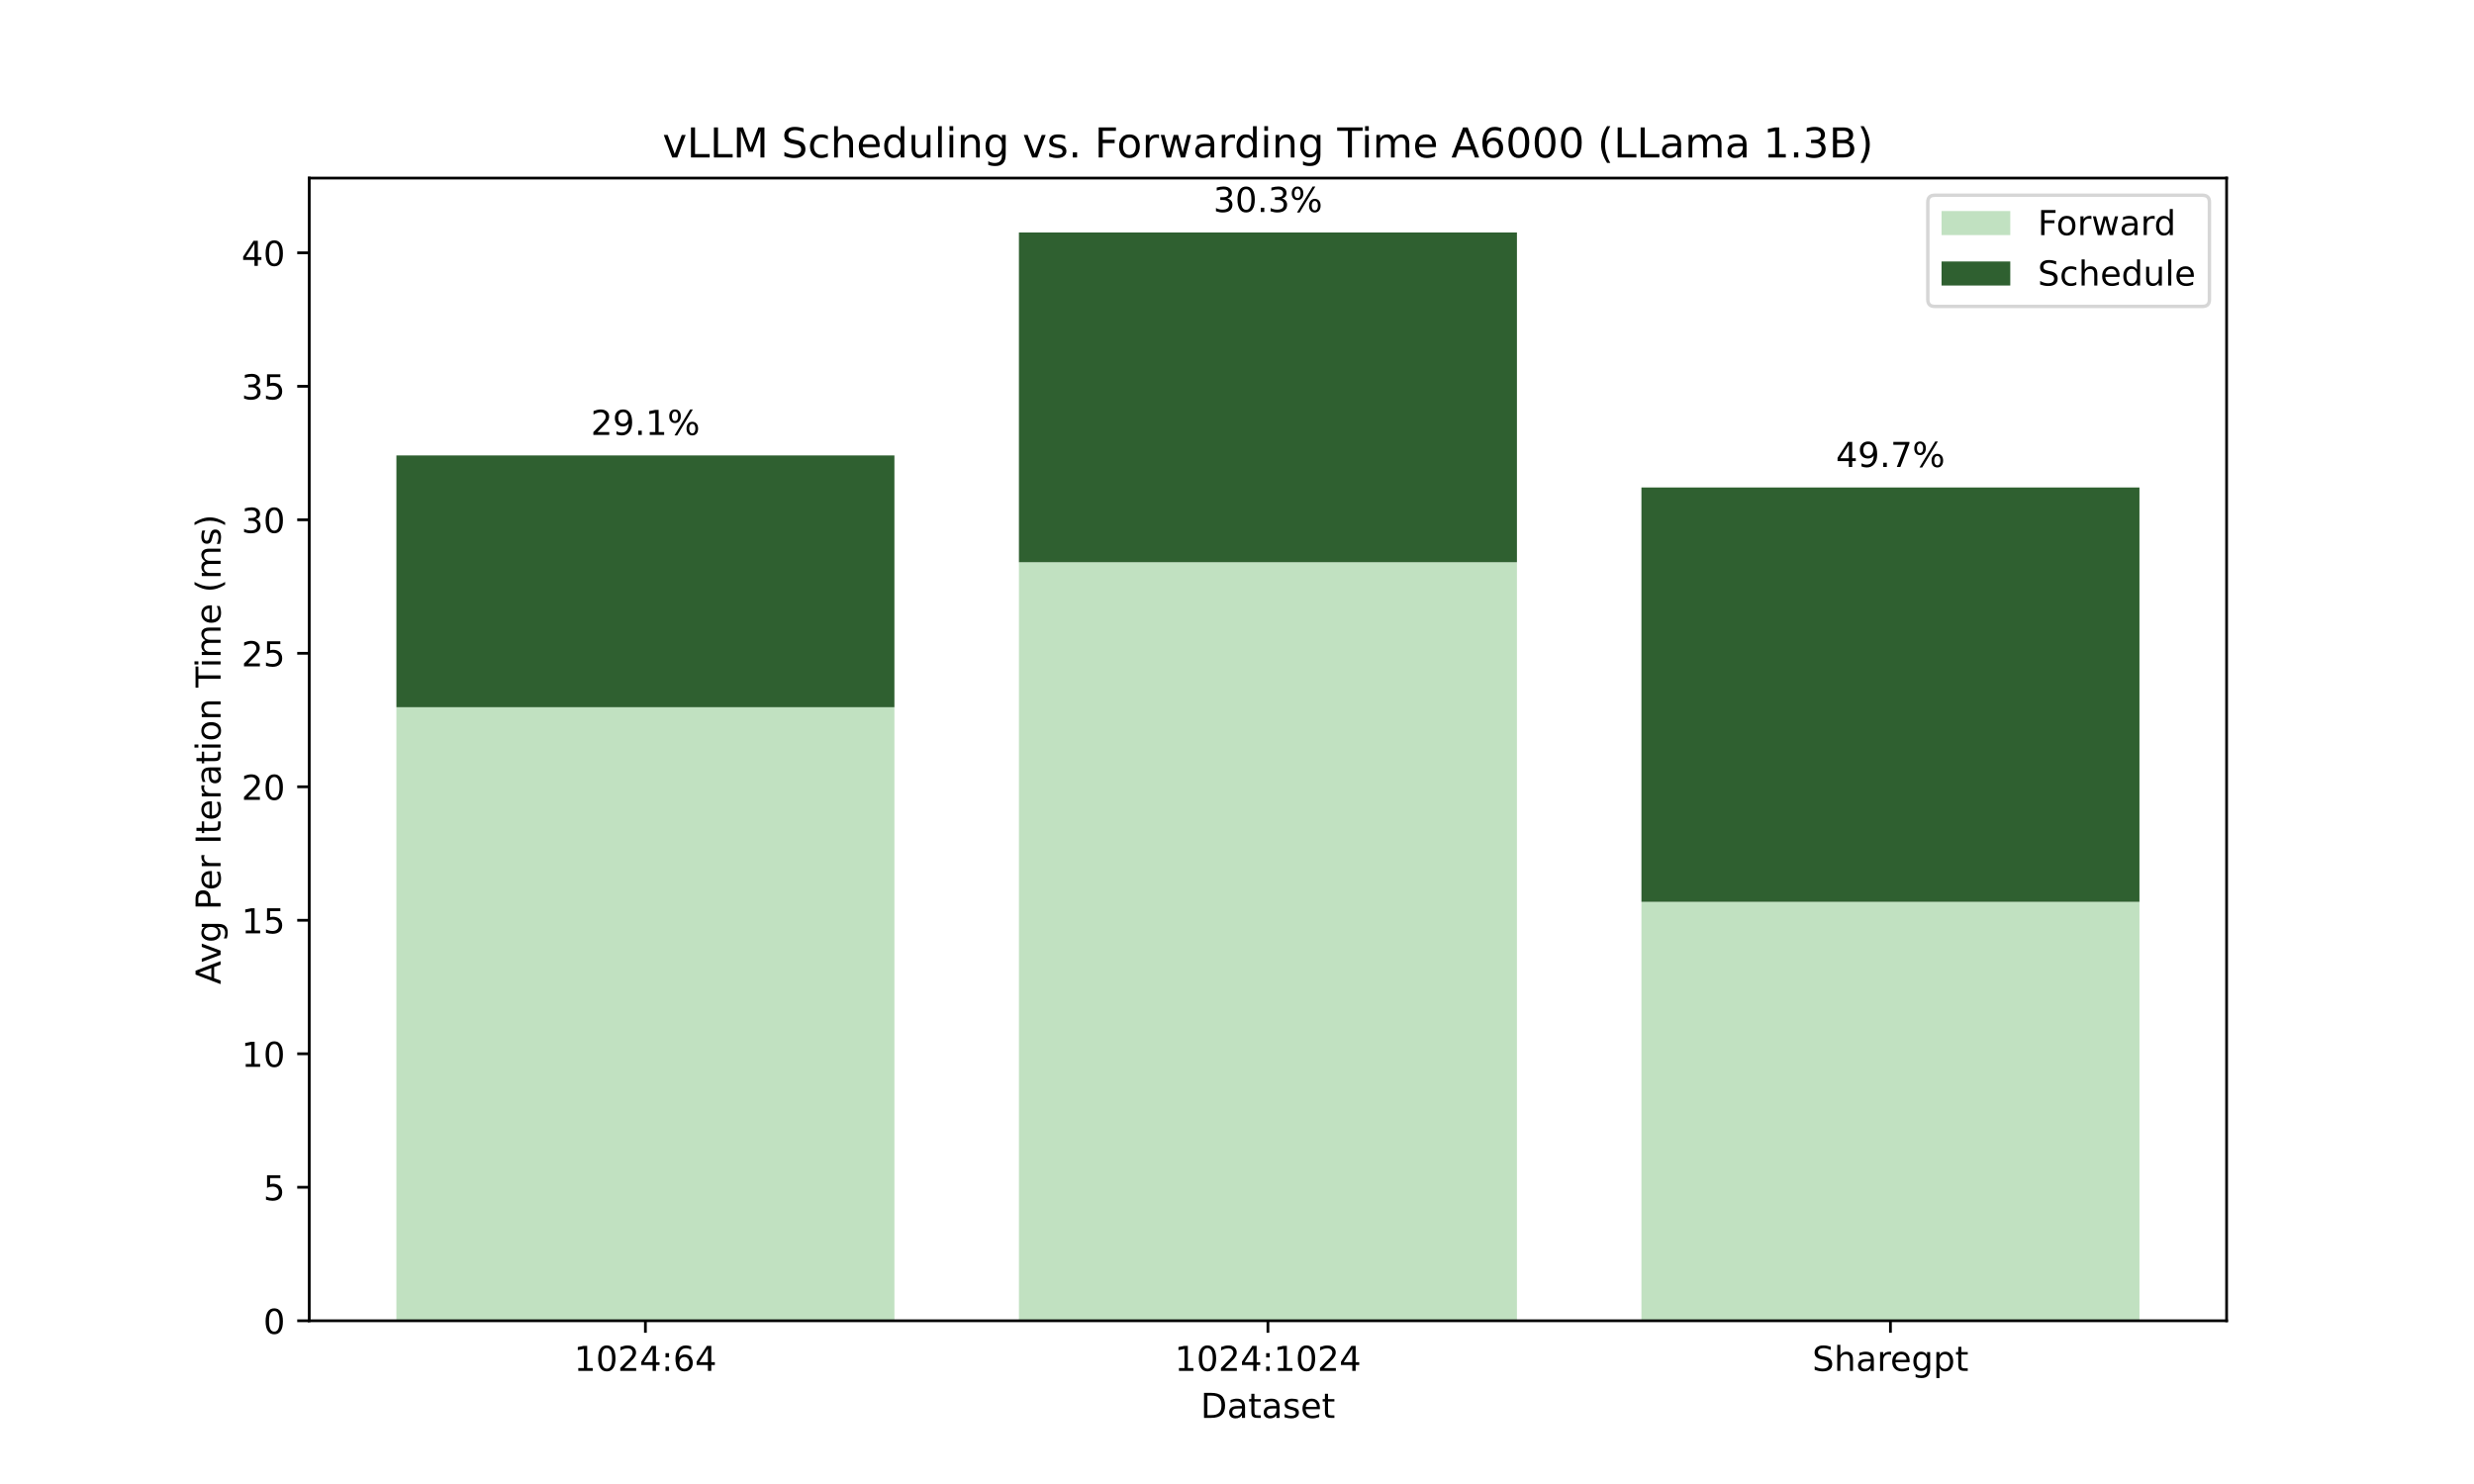
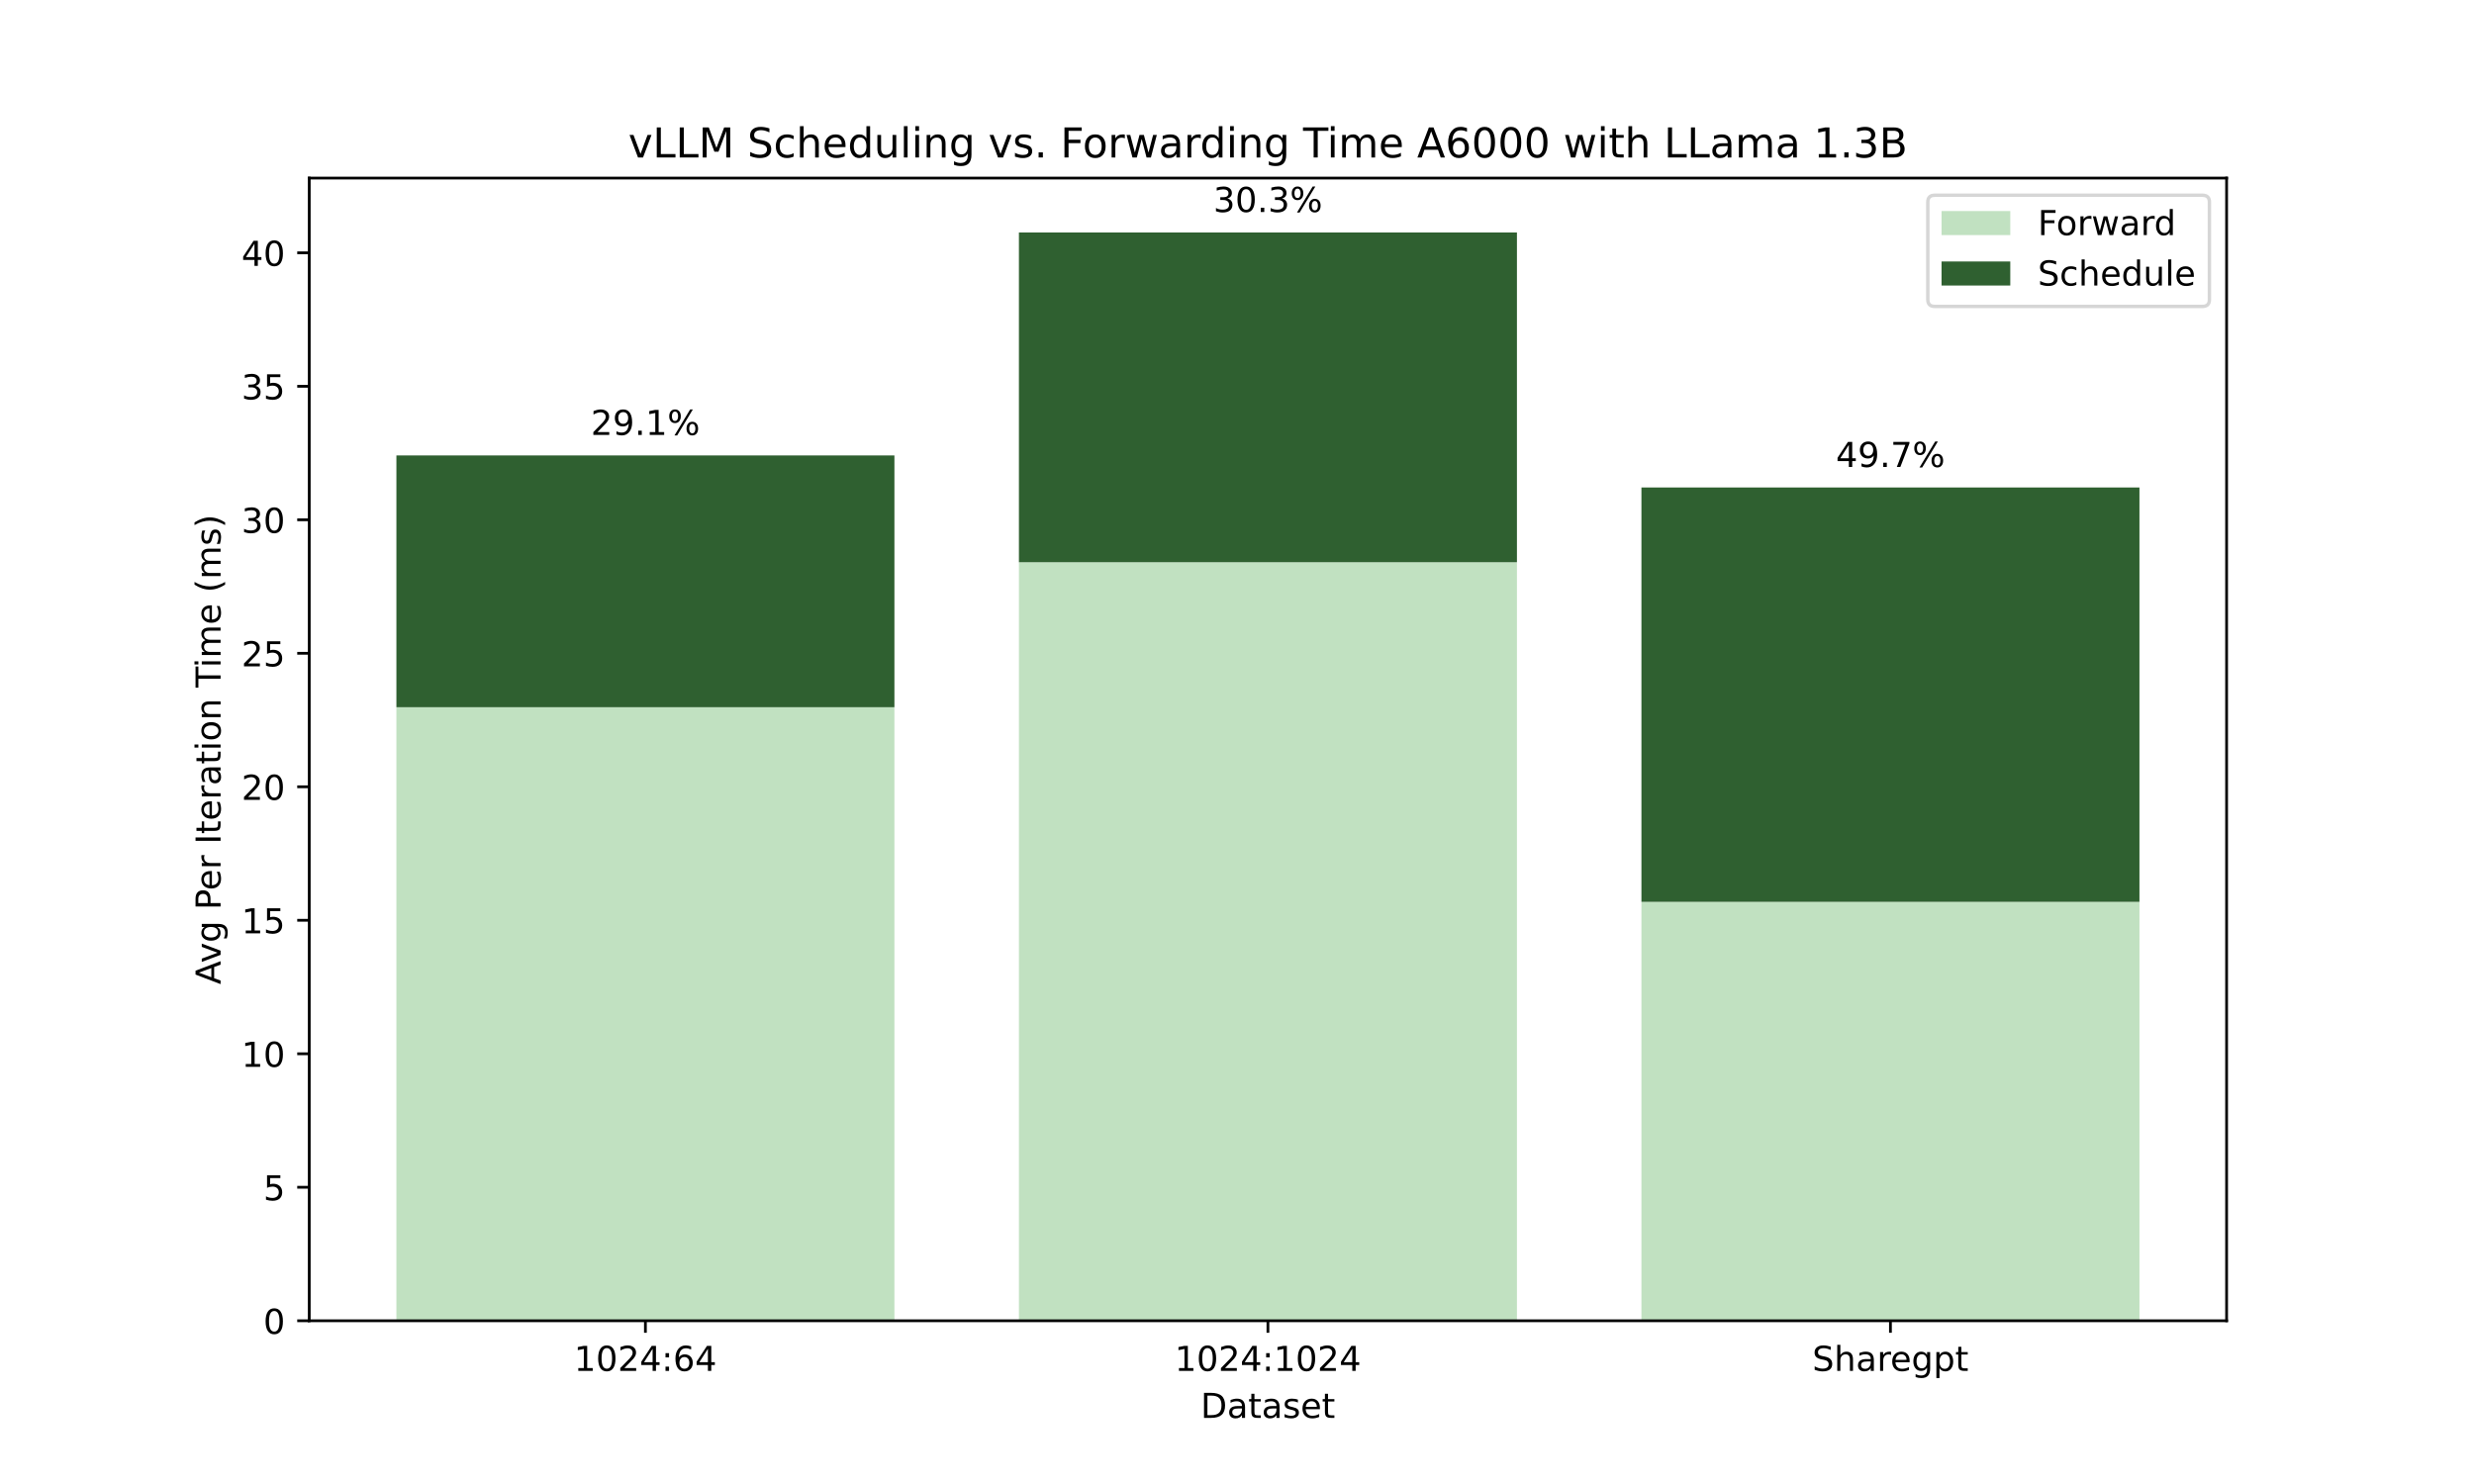
<svg xmlns="http://www.w3.org/2000/svg" xmlns:xlink="http://www.w3.org/1999/xlink" width="720pt" height="432pt" viewBox="0 0 720 432" version="1.1">
  <defs>
    <style type="text/css">*{stroke-linejoin: round; stroke-linecap: butt}</style>
  </defs>
  <g id="figure_1">
    <g id="patch_1">
      <path d="M 0 432  L 720 432  L 720 0  L 0 0  z " style="fill: #ffffff" />
    </g>
    <g id="axes_1">
      <g id="patch_2">
        <path d="M 90 384.48  L 648 384.48  L 648 51.84  L 90 51.84  z " style="fill: #ffffff" />
      </g>
      <g id="patch_3">
-         <path d="M 115.364 384.48  L 260.299 384.48  L 260.299 205.872  L 115.364 205.872  z " clip-path="url(#p4eca7c0a55)" style="fill: #c1e1c1" />
+         <path d="M 115.364 384.48  L 260.299 384.48  L 260.299 205.872  L 115.364 205.872  z " clip-path="url(#p8bd12b9a8e)" style="fill: #c1e1c1" />
      </g>
      <g id="patch_4">
-         <path d="M 296.532 384.48  L 441.468 384.48  L 441.468 163.668  L 296.532 163.668  z " clip-path="url(#p4eca7c0a55)" style="fill: #c1e1c1" />
+         <path d="M 296.532 384.48  L 441.468 384.48  L 441.468 163.668  L 296.532 163.668  z " clip-path="url(#p8bd12b9a8e)" style="fill: #c1e1c1" />
      </g>
      <g id="patch_5">
-         <path d="M 477.701 384.48  L 622.636 384.48  L 622.636 262.532  L 477.701 262.532  z " clip-path="url(#p4eca7c0a55)" style="fill: #c1e1c1" />
+         <path d="M 477.701 384.48  L 622.636 384.48  L 622.636 262.532  L 477.701 262.532  z " clip-path="url(#p8bd12b9a8e)" style="fill: #c1e1c1" />
      </g>
      <g id="patch_6">
-         <path d="M 115.364 205.872  L 260.299 205.872  L 260.299 132.579  L 115.364 132.579  z " clip-path="url(#p4eca7c0a55)" style="fill: #2f6030" />
+         <path d="M 115.364 205.872  L 260.299 205.872  L 260.299 132.579  L 115.364 132.579  z " clip-path="url(#p8bd12b9a8e)" style="fill: #2f6030" />
      </g>
      <g id="patch_7">
-         <path d="M 296.532 163.668  L 441.468 163.668  L 441.468 67.68  L 296.532 67.68  z " clip-path="url(#p4eca7c0a55)" style="fill: #2f6030" />
+         <path d="M 296.532 163.668  L 441.468 163.668  L 441.468 67.68  L 296.532 67.68  z " clip-path="url(#p8bd12b9a8e)" style="fill: #2f6030" />
      </g>
      <g id="patch_8">
-         <path d="M 477.701 262.532  L 622.636 262.532  L 622.636 141.906  L 477.701 141.906  z " clip-path="url(#p4eca7c0a55)" style="fill: #2f6030" />
+         <path d="M 477.701 262.532  L 622.636 262.532  L 622.636 141.906  L 477.701 141.906  z " clip-path="url(#p8bd12b9a8e)" style="fill: #2f6030" />
      </g>
      <g id="matplotlib.axis_1">
        <g id="xtick_1">
          <g id="line2d_1">
            <defs>
-               <path id="m6ae7d38fd3" d="M 0 0  L 0 3.5  " style="stroke: #000000; stroke-width: 0.8" />
+               <path id="m2d756da9f4" d="M 0 0  L 0 3.5  " style="stroke: #000000; stroke-width: 0.8" />
            </defs>
            <g>
-               <use xlink:href="#m6ae7d38fd3" x="187.831" y="384.48" style="stroke: #000000; stroke-width: 0.8" />
+               <use xlink:href="#m2d756da9f4" x="187.831" y="384.48" style="stroke: #000000; stroke-width: 0.8" />
            </g>
          </g>
          <g id="text_1">
            <g transform="translate(167.0593 399.0784) scale(0.1 -0.1)">
              <defs>
                <path id="DejaVuSans-31" d="M 794 531  L 1825 531  L 1825 4091  L 703 3866  L 703 4441  L 1819 4666  L 2450 4666  L 2450 531  L 3481 531  L 3481 0  L 794 0  L 794 531  z " transform="scale(0.015625)" />
                <path id="DejaVuSans-30" d="M 2034 4250  Q 1547 4250 1301 3770  Q 1056 3291 1056 2328  Q 1056 1369 1301 889  Q 1547 409 2034 409  Q 2525 409 2770 889  Q 3016 1369 3016 2328  Q 3016 3291 2770 3770  Q 2525 4250 2034 4250  z M 2034 4750  Q 2819 4750 3233 4129  Q 3647 3509 3647 2328  Q 3647 1150 3233 529  Q 2819 -91 2034 -91  Q 1250 -91 836 529  Q 422 1150 422 2328  Q 422 3509 836 4129  Q 1250 4750 2034 4750  z " transform="scale(0.015625)" />
                <path id="DejaVuSans-32" d="M 1228 531  L 3431 531  L 3431 0  L 469 0  L 469 531  Q 828 903 1448 1529  Q 2069 2156 2228 2338  Q 2531 2678 2651 2914  Q 2772 3150 2772 3378  Q 2772 3750 2511 3984  Q 2250 4219 1831 4219  Q 1534 4219 1204 4116  Q 875 4013 500 3803  L 500 4441  Q 881 4594 1212 4672  Q 1544 4750 1819 4750  Q 2544 4750 2975 4387  Q 3406 4025 3406 3419  Q 3406 3131 3298 2873  Q 3191 2616 2906 2266  Q 2828 2175 2409 1742  Q 1991 1309 1228 531  z " transform="scale(0.015625)" />
                <path id="DejaVuSans-34" d="M 2419 4116  L 825 1625  L 2419 1625  L 2419 4116  z M 2253 4666  L 3047 4666  L 3047 1625  L 3713 1625  L 3713 1100  L 3047 1100  L 3047 0  L 2419 0  L 2419 1100  L 313 1100  L 313 1709  L 2253 4666  z " transform="scale(0.015625)" />
                <path id="DejaVuSans-3a" d="M 750 794  L 1409 794  L 1409 0  L 750 0  L 750 794  z M 750 3309  L 1409 3309  L 1409 2516  L 750 2516  L 750 3309  z " transform="scale(0.015625)" />
                <path id="DejaVuSans-36" d="M 2113 2584  Q 1688 2584 1439 2293  Q 1191 2003 1191 1497  Q 1191 994 1439 701  Q 1688 409 2113 409  Q 2538 409 2786 701  Q 3034 994 3034 1497  Q 3034 2003 2786 2293  Q 2538 2584 2113 2584  z M 3366 4563  L 3366 3988  Q 3128 4100 2886 4159  Q 2644 4219 2406 4219  Q 1781 4219 1451 3797  Q 1122 3375 1075 2522  Q 1259 2794 1537 2939  Q 1816 3084 2150 3084  Q 2853 3084 3261 2657  Q 3669 2231 3669 1497  Q 3669 778 3244 343  Q 2819 -91 2113 -91  Q 1303 -91 875 529  Q 447 1150 447 2328  Q 447 3434 972 4092  Q 1497 4750 2381 4750  Q 2619 4750 2861 4703  Q 3103 4656 3366 4563  z " transform="scale(0.015625)" />
              </defs>
              <use xlink:href="#DejaVuSans-31" />
              <use xlink:href="#DejaVuSans-30" x="63.623" />
              <use xlink:href="#DejaVuSans-32" x="127.246" />
              <use xlink:href="#DejaVuSans-34" x="190.869" />
              <use xlink:href="#DejaVuSans-3a" x="254.492" />
              <use xlink:href="#DejaVuSans-36" x="288.184" />
              <use xlink:href="#DejaVuSans-34" x="351.807" />
            </g>
          </g>
        </g>
        <g id="xtick_2">
          <g id="line2d_2">
            <g>
-               <use xlink:href="#m6ae7d38fd3" x="369" y="384.48" style="stroke: #000000; stroke-width: 0.8" />
+               <use xlink:href="#m2d756da9f4" x="369" y="384.48" style="stroke: #000000; stroke-width: 0.8" />
            </g>
          </g>
          <g id="text_2">
            <g transform="translate(341.8656 399.0784) scale(0.1 -0.1)">
              <use xlink:href="#DejaVuSans-31" />
              <use xlink:href="#DejaVuSans-30" x="63.623" />
              <use xlink:href="#DejaVuSans-32" x="127.246" />
              <use xlink:href="#DejaVuSans-34" x="190.869" />
              <use xlink:href="#DejaVuSans-3a" x="254.492" />
              <use xlink:href="#DejaVuSans-31" x="288.184" />
              <use xlink:href="#DejaVuSans-30" x="351.807" />
              <use xlink:href="#DejaVuSans-32" x="415.43" />
              <use xlink:href="#DejaVuSans-34" x="479.053" />
            </g>
          </g>
        </g>
        <g id="xtick_3">
          <g id="line2d_3">
            <g>
-               <use xlink:href="#m6ae7d38fd3" x="550.169" y="384.48" style="stroke: #000000; stroke-width: 0.8" />
+               <use xlink:href="#m2d756da9f4" x="550.169" y="384.48" style="stroke: #000000; stroke-width: 0.8" />
            </g>
          </g>
          <g id="text_3">
            <g transform="translate(527.4337 399.0784) scale(0.1 -0.1)">
              <defs>
                <path id="DejaVuSans-53" d="M 3425 4513  L 3425 3897  Q 3066 4069 2747 4153  Q 2428 4238 2131 4238  Q 1616 4238 1336 4038  Q 1056 3838 1056 3469  Q 1056 3159 1242 3001  Q 1428 2844 1947 2747  L 2328 2669  Q 3034 2534 3370 2195  Q 3706 1856 3706 1288  Q 3706 609 3251 259  Q 2797 -91 1919 -91  Q 1588 -91 1214 -16  Q 841 59 441 206  L 441 856  Q 825 641 1194 531  Q 1563 422 1919 422  Q 2459 422 2753 634  Q 3047 847 3047 1241  Q 3047 1584 2836 1778  Q 2625 1972 2144 2069  L 1759 2144  Q 1053 2284 737 2584  Q 422 2884 422 3419  Q 422 4038 858 4394  Q 1294 4750 2059 4750  Q 2388 4750 2728 4690  Q 3069 4631 3425 4513  z " transform="scale(0.015625)" />
                <path id="DejaVuSans-68" d="M 3513 2113  L 3513 0  L 2938 0  L 2938 2094  Q 2938 2591 2744 2837  Q 2550 3084 2163 3084  Q 1697 3084 1428 2787  Q 1159 2491 1159 1978  L 1159 0  L 581 0  L 581 4863  L 1159 4863  L 1159 2956  Q 1366 3272 1645 3428  Q 1925 3584 2291 3584  Q 2894 3584 3203 3211  Q 3513 2838 3513 2113  z " transform="scale(0.015625)" />
                <path id="DejaVuSans-61" d="M 2194 1759  Q 1497 1759 1228 1600  Q 959 1441 959 1056  Q 959 750 1161 570  Q 1363 391 1709 391  Q 2188 391 2477 730  Q 2766 1069 2766 1631  L 2766 1759  L 2194 1759  z M 3341 1997  L 3341 0  L 2766 0  L 2766 531  Q 2569 213 2275 61  Q 1981 -91 1556 -91  Q 1019 -91 701 211  Q 384 513 384 1019  Q 384 1609 779 1909  Q 1175 2209 1959 2209  L 2766 2209  L 2766 2266  Q 2766 2663 2505 2880  Q 2244 3097 1772 3097  Q 1472 3097 1187 3025  Q 903 2953 641 2809  L 641 3341  Q 956 3463 1253 3523  Q 1550 3584 1831 3584  Q 2591 3584 2966 3190  Q 3341 2797 3341 1997  z " transform="scale(0.015625)" />
                <path id="DejaVuSans-72" d="M 2631 2963  Q 2534 3019 2420 3045  Q 2306 3072 2169 3072  Q 1681 3072 1420 2755  Q 1159 2438 1159 1844  L 1159 0  L 581 0  L 581 3500  L 1159 3500  L 1159 2956  Q 1341 3275 1631 3429  Q 1922 3584 2338 3584  Q 2397 3584 2469 3576  Q 2541 3569 2628 3553  L 2631 2963  z " transform="scale(0.015625)" />
                <path id="DejaVuSans-65" d="M 3597 1894  L 3597 1613  L 953 1613  Q 991 1019 1311 708  Q 1631 397 2203 397  Q 2534 397 2845 478  Q 3156 559 3463 722  L 3463 178  Q 3153 47 2828 -22  Q 2503 -91 2169 -91  Q 1331 -91 842 396  Q 353 884 353 1716  Q 353 2575 817 3079  Q 1281 3584 2069 3584  Q 2775 3584 3186 3129  Q 3597 2675 3597 1894  z M 3022 2063  Q 3016 2534 2758 2815  Q 2500 3097 2075 3097  Q 1594 3097 1305 2825  Q 1016 2553 972 2059  L 3022 2063  z " transform="scale(0.015625)" />
                <path id="DejaVuSans-67" d="M 2906 1791  Q 2906 2416 2648 2759  Q 2391 3103 1925 3103  Q 1463 3103 1205 2759  Q 947 2416 947 1791  Q 947 1169 1205 825  Q 1463 481 1925 481  Q 2391 481 2648 825  Q 2906 1169 2906 1791  z M 3481 434  Q 3481 -459 3084 -895  Q 2688 -1331 1869 -1331  Q 1566 -1331 1297 -1286  Q 1028 -1241 775 -1147  L 775 -588  Q 1028 -725 1275 -790  Q 1522 -856 1778 -856  Q 2344 -856 2625 -561  Q 2906 -266 2906 331  L 2906 616  Q 2728 306 2450 153  Q 2172 0 1784 0  Q 1141 0 747 490  Q 353 981 353 1791  Q 353 2603 747 3093  Q 1141 3584 1784 3584  Q 2172 3584 2450 3431  Q 2728 3278 2906 2969  L 2906 3500  L 3481 3500  L 3481 434  z " transform="scale(0.015625)" />
                <path id="DejaVuSans-70" d="M 1159 525  L 1159 -1331  L 581 -1331  L 581 3500  L 1159 3500  L 1159 2969  Q 1341 3281 1617 3432  Q 1894 3584 2278 3584  Q 2916 3584 3314 3078  Q 3713 2572 3713 1747  Q 3713 922 3314 415  Q 2916 -91 2278 -91  Q 1894 -91 1617 61  Q 1341 213 1159 525  z M 3116 1747  Q 3116 2381 2855 2742  Q 2594 3103 2138 3103  Q 1681 3103 1420 2742  Q 1159 2381 1159 1747  Q 1159 1113 1420 752  Q 1681 391 2138 391  Q 2594 391 2855 752  Q 3116 1113 3116 1747  z " transform="scale(0.015625)" />
                <path id="DejaVuSans-74" d="M 1172 4494  L 1172 3500  L 2356 3500  L 2356 3053  L 1172 3053  L 1172 1153  Q 1172 725 1289 603  Q 1406 481 1766 481  L 2356 481  L 2356 0  L 1766 0  Q 1100 0 847 248  Q 594 497 594 1153  L 594 3053  L 172 3053  L 172 3500  L 594 3500  L 594 4494  L 1172 4494  z " transform="scale(0.015625)" />
              </defs>
              <use xlink:href="#DejaVuSans-53" />
              <use xlink:href="#DejaVuSans-68" x="63.477" />
              <use xlink:href="#DejaVuSans-61" x="126.855" />
              <use xlink:href="#DejaVuSans-72" x="188.135" />
              <use xlink:href="#DejaVuSans-65" x="226.998" />
              <use xlink:href="#DejaVuSans-67" x="288.521" />
              <use xlink:href="#DejaVuSans-70" x="351.998" />
              <use xlink:href="#DejaVuSans-74" x="415.475" />
            </g>
          </g>
        </g>
        <g id="text_4">
          <g transform="translate(349.4203 412.7566) scale(0.1 -0.1)">
            <defs>
              <path id="DejaVuSans-44" d="M 1259 4147  L 1259 519  L 2022 519  Q 2988 519 3436 956  Q 3884 1394 3884 2338  Q 3884 3275 3436 3711  Q 2988 4147 2022 4147  L 1259 4147  z M 628 4666  L 1925 4666  Q 3281 4666 3915 4102  Q 4550 3538 4550 2338  Q 4550 1131 3912 565  Q 3275 0 1925 0  L 628 0  L 628 4666  z " transform="scale(0.015625)" />
              <path id="DejaVuSans-73" d="M 2834 3397  L 2834 2853  Q 2591 2978 2328 3040  Q 2066 3103 1784 3103  Q 1356 3103 1142 2972  Q 928 2841 928 2578  Q 928 2378 1081 2264  Q 1234 2150 1697 2047  L 1894 2003  Q 2506 1872 2764 1633  Q 3022 1394 3022 966  Q 3022 478 2636 193  Q 2250 -91 1575 -91  Q 1294 -91 989 -36  Q 684 19 347 128  L 347 722  Q 666 556 975 473  Q 1284 391 1588 391  Q 1994 391 2212 530  Q 2431 669 2431 922  Q 2431 1156 2273 1281  Q 2116 1406 1581 1522  L 1381 1569  Q 847 1681 609 1914  Q 372 2147 372 2553  Q 372 3047 722 3315  Q 1072 3584 1716 3584  Q 2034 3584 2315 3537  Q 2597 3491 2834 3397  z " transform="scale(0.015625)" />
            </defs>
            <use xlink:href="#DejaVuSans-44" />
            <use xlink:href="#DejaVuSans-61" x="77.002" />
            <use xlink:href="#DejaVuSans-74" x="138.281" />
            <use xlink:href="#DejaVuSans-61" x="177.49" />
            <use xlink:href="#DejaVuSans-73" x="238.77" />
            <use xlink:href="#DejaVuSans-65" x="290.869" />
            <use xlink:href="#DejaVuSans-74" x="352.393" />
          </g>
        </g>
      </g>
      <g id="matplotlib.axis_2">
        <g id="ytick_1">
          <g id="line2d_4">
            <defs>
-               <path id="m65e0401378" d="M 0 0  L -3.5 0  " style="stroke: #000000; stroke-width: 0.8" />
+               <path id="m3b1b54e698" d="M 0 0  L -3.5 0  " style="stroke: #000000; stroke-width: 0.8" />
            </defs>
            <g>
-               <use xlink:href="#m65e0401378" x="90" y="384.48" style="stroke: #000000; stroke-width: 0.8" />
+               <use xlink:href="#m3b1b54e698" x="90" y="384.48" style="stroke: #000000; stroke-width: 0.8" />
            </g>
          </g>
          <g id="text_5">
            <g transform="translate(76.6375 388.2792) scale(0.1 -0.1)">
              <use xlink:href="#DejaVuSans-30" />
            </g>
          </g>
        </g>
        <g id="ytick_2">
          <g id="line2d_5">
            <g>
-               <use xlink:href="#m65e0401378" x="90" y="345.618" style="stroke: #000000; stroke-width: 0.8" />
+               <use xlink:href="#m3b1b54e698" x="90" y="345.618" style="stroke: #000000; stroke-width: 0.8" />
            </g>
          </g>
          <g id="text_6">
            <g transform="translate(76.6375 349.4176) scale(0.1 -0.1)">
              <defs>
                <path id="DejaVuSans-35" d="M 691 4666  L 3169 4666  L 3169 4134  L 1269 4134  L 1269 2991  Q 1406 3038 1543 3061  Q 1681 3084 1819 3084  Q 2600 3084 3056 2656  Q 3513 2228 3513 1497  Q 3513 744 3044 326  Q 2575 -91 1722 -91  Q 1428 -91 1123 -41  Q 819 9 494 109  L 494 744  Q 775 591 1075 516  Q 1375 441 1709 441  Q 2250 441 2565 725  Q 2881 1009 2881 1497  Q 2881 1984 2565 2268  Q 2250 2553 1709 2553  Q 1456 2553 1204 2497  Q 953 2441 691 2322  L 691 4666  z " transform="scale(0.015625)" />
              </defs>
              <use xlink:href="#DejaVuSans-35" />
            </g>
          </g>
        </g>
        <g id="ytick_3">
          <g id="line2d_6">
            <g>
-               <use xlink:href="#m65e0401378" x="90" y="306.757" style="stroke: #000000; stroke-width: 0.8" />
+               <use xlink:href="#m3b1b54e698" x="90" y="306.757" style="stroke: #000000; stroke-width: 0.8" />
            </g>
          </g>
          <g id="text_7">
            <g transform="translate(70.275 310.556) scale(0.1 -0.1)">
              <use xlink:href="#DejaVuSans-31" />
              <use xlink:href="#DejaVuSans-30" x="63.623" />
            </g>
          </g>
        </g>
        <g id="ytick_4">
          <g id="line2d_7">
            <g>
-               <use xlink:href="#m65e0401378" x="90" y="267.895" style="stroke: #000000; stroke-width: 0.8" />
+               <use xlink:href="#m3b1b54e698" x="90" y="267.895" style="stroke: #000000; stroke-width: 0.8" />
            </g>
          </g>
          <g id="text_8">
            <g transform="translate(70.275 271.6943) scale(0.1 -0.1)">
              <use xlink:href="#DejaVuSans-31" />
              <use xlink:href="#DejaVuSans-35" x="63.623" />
            </g>
          </g>
        </g>
        <g id="ytick_5">
          <g id="line2d_8">
            <g>
-               <use xlink:href="#m65e0401378" x="90" y="229.033" style="stroke: #000000; stroke-width: 0.8" />
+               <use xlink:href="#m3b1b54e698" x="90" y="229.033" style="stroke: #000000; stroke-width: 0.8" />
            </g>
          </g>
          <g id="text_9">
            <g transform="translate(70.275 232.8327) scale(0.1 -0.1)">
              <use xlink:href="#DejaVuSans-32" />
              <use xlink:href="#DejaVuSans-30" x="63.623" />
            </g>
          </g>
        </g>
        <g id="ytick_6">
          <g id="line2d_9">
            <g>
-               <use xlink:href="#m65e0401378" x="90" y="190.172" style="stroke: #000000; stroke-width: 0.8" />
+               <use xlink:href="#m3b1b54e698" x="90" y="190.172" style="stroke: #000000; stroke-width: 0.8" />
            </g>
          </g>
          <g id="text_10">
            <g transform="translate(70.275 193.9711) scale(0.1 -0.1)">
              <use xlink:href="#DejaVuSans-32" />
              <use xlink:href="#DejaVuSans-35" x="63.623" />
            </g>
          </g>
        </g>
        <g id="ytick_7">
          <g id="line2d_10">
            <g>
-               <use xlink:href="#m65e0401378" x="90" y="151.31" style="stroke: #000000; stroke-width: 0.8" />
+               <use xlink:href="#m3b1b54e698" x="90" y="151.31" style="stroke: #000000; stroke-width: 0.8" />
            </g>
          </g>
          <g id="text_11">
            <g transform="translate(70.275 155.1094) scale(0.1 -0.1)">
              <defs>
                <path id="DejaVuSans-33" d="M 2597 2516  Q 3050 2419 3304 2112  Q 3559 1806 3559 1356  Q 3559 666 3084 287  Q 2609 -91 1734 -91  Q 1441 -91 1130 -33  Q 819 25 488 141  L 488 750  Q 750 597 1062 519  Q 1375 441 1716 441  Q 2309 441 2620 675  Q 2931 909 2931 1356  Q 2931 1769 2642 2001  Q 2353 2234 1838 2234  L 1294 2234  L 1294 2753  L 1863 2753  Q 2328 2753 2575 2939  Q 2822 3125 2822 3475  Q 2822 3834 2567 4026  Q 2313 4219 1838 4219  Q 1578 4219 1281 4162  Q 984 4106 628 3988  L 628 4550  Q 988 4650 1302 4700  Q 1616 4750 1894 4750  Q 2613 4750 3031 4423  Q 3450 4097 3450 3541  Q 3450 3153 3228 2886  Q 3006 2619 2597 2516  z " transform="scale(0.015625)" />
              </defs>
              <use xlink:href="#DejaVuSans-33" />
              <use xlink:href="#DejaVuSans-30" x="63.623" />
            </g>
          </g>
        </g>
        <g id="ytick_8">
          <g id="line2d_11">
            <g>
-               <use xlink:href="#m65e0401378" x="90" y="112.449" style="stroke: #000000; stroke-width: 0.8" />
+               <use xlink:href="#m3b1b54e698" x="90" y="112.449" style="stroke: #000000; stroke-width: 0.8" />
            </g>
          </g>
          <g id="text_12">
            <g transform="translate(70.275 116.2478) scale(0.1 -0.1)">
              <use xlink:href="#DejaVuSans-33" />
              <use xlink:href="#DejaVuSans-35" x="63.623" />
            </g>
          </g>
        </g>
        <g id="ytick_9">
          <g id="line2d_12">
            <g>
-               <use xlink:href="#m65e0401378" x="90" y="73.587" style="stroke: #000000; stroke-width: 0.8" />
+               <use xlink:href="#m3b1b54e698" x="90" y="73.587" style="stroke: #000000; stroke-width: 0.8" />
            </g>
          </g>
          <g id="text_13">
            <g transform="translate(70.275 77.38619) scale(0.1 -0.1)">
              <use xlink:href="#DejaVuSans-34" />
              <use xlink:href="#DejaVuSans-30" x="63.623" />
            </g>
          </g>
        </g>
        <g id="text_14">
          <g transform="translate(64.19531 286.5608) rotate(-90) scale(0.1 -0.1)">
            <defs>
              <path id="DejaVuSans-41" d="M 2188 4044  L 1331 1722  L 3047 1722  L 2188 4044  z M 1831 4666  L 2547 4666  L 4325 0  L 3669 0  L 3244 1197  L 1141 1197  L 716 0  L 50 0  L 1831 4666  z " transform="scale(0.015625)" />
              <path id="DejaVuSans-76" d="M 191 3500  L 800 3500  L 1894 563  L 2988 3500  L 3597 3500  L 2284 0  L 1503 0  L 191 3500  z " transform="scale(0.015625)" />
              <path id="DejaVuSans-20" transform="scale(0.015625)" />
              <path id="DejaVuSans-50" d="M 1259 4147  L 1259 2394  L 2053 2394  Q 2494 2394 2734 2622  Q 2975 2850 2975 3272  Q 2975 3691 2734 3919  Q 2494 4147 2053 4147  L 1259 4147  z M 628 4666  L 2053 4666  Q 2838 4666 3239 4311  Q 3641 3956 3641 3272  Q 3641 2581 3239 2228  Q 2838 1875 2053 1875  L 1259 1875  L 1259 0  L 628 0  L 628 4666  z " transform="scale(0.015625)" />
              <path id="DejaVuSans-49" d="M 628 4666  L 1259 4666  L 1259 0  L 628 0  L 628 4666  z " transform="scale(0.015625)" />
              <path id="DejaVuSans-69" d="M 603 3500  L 1178 3500  L 1178 0  L 603 0  L 603 3500  z M 603 4863  L 1178 4863  L 1178 4134  L 603 4134  L 603 4863  z " transform="scale(0.015625)" />
              <path id="DejaVuSans-6f" d="M 1959 3097  Q 1497 3097 1228 2736  Q 959 2375 959 1747  Q 959 1119 1226 758  Q 1494 397 1959 397  Q 2419 397 2687 759  Q 2956 1122 2956 1747  Q 2956 2369 2687 2733  Q 2419 3097 1959 3097  z M 1959 3584  Q 2709 3584 3137 3096  Q 3566 2609 3566 1747  Q 3566 888 3137 398  Q 2709 -91 1959 -91  Q 1206 -91 779 398  Q 353 888 353 1747  Q 353 2609 779 3096  Q 1206 3584 1959 3584  z " transform="scale(0.015625)" />
              <path id="DejaVuSans-6e" d="M 3513 2113  L 3513 0  L 2938 0  L 2938 2094  Q 2938 2591 2744 2837  Q 2550 3084 2163 3084  Q 1697 3084 1428 2787  Q 1159 2491 1159 1978  L 1159 0  L 581 0  L 581 3500  L 1159 3500  L 1159 2956  Q 1366 3272 1645 3428  Q 1925 3584 2291 3584  Q 2894 3584 3203 3211  Q 3513 2838 3513 2113  z " transform="scale(0.015625)" />
              <path id="DejaVuSans-54" d="M -19 4666  L 3928 4666  L 3928 4134  L 2272 4134  L 2272 0  L 1638 0  L 1638 4134  L -19 4134  L -19 4666  z " transform="scale(0.015625)" />
              <path id="DejaVuSans-6d" d="M 3328 2828  Q 3544 3216 3844 3400  Q 4144 3584 4550 3584  Q 5097 3584 5394 3201  Q 5691 2819 5691 2113  L 5691 0  L 5113 0  L 5113 2094  Q 5113 2597 4934 2840  Q 4756 3084 4391 3084  Q 3944 3084 3684 2787  Q 3425 2491 3425 1978  L 3425 0  L 2847 0  L 2847 2094  Q 2847 2600 2669 2842  Q 2491 3084 2119 3084  Q 1678 3084 1418 2786  Q 1159 2488 1159 1978  L 1159 0  L 581 0  L 581 3500  L 1159 3500  L 1159 2956  Q 1356 3278 1631 3431  Q 1906 3584 2284 3584  Q 2666 3584 2933 3390  Q 3200 3197 3328 2828  z " transform="scale(0.015625)" />
              <path id="DejaVuSans-28" d="M 1984 4856  Q 1566 4138 1362 3434  Q 1159 2731 1159 2009  Q 1159 1288 1364 580  Q 1569 -128 1984 -844  L 1484 -844  Q 1016 -109 783 600  Q 550 1309 550 2009  Q 550 2706 781 3412  Q 1013 4119 1484 4856  L 1984 4856  z " transform="scale(0.015625)" />
              <path id="DejaVuSans-29" d="M 513 4856  L 1013 4856  Q 1481 4119 1714 3412  Q 1947 2706 1947 2009  Q 1947 1309 1714 600  Q 1481 -109 1013 -844  L 513 -844  Q 928 -128 1133 580  Q 1338 1288 1338 2009  Q 1338 2731 1133 3434  Q 928 4138 513 4856  z " transform="scale(0.015625)" />
            </defs>
            <use xlink:href="#DejaVuSans-41" />
            <use xlink:href="#DejaVuSans-76" x="62.533" />
            <use xlink:href="#DejaVuSans-67" x="121.713" />
            <use xlink:href="#DejaVuSans-20" x="185.189" />
            <use xlink:href="#DejaVuSans-50" x="216.977" />
            <use xlink:href="#DejaVuSans-65" x="273.654" />
            <use xlink:href="#DejaVuSans-72" x="335.178" />
            <use xlink:href="#DejaVuSans-20" x="376.291" />
            <use xlink:href="#DejaVuSans-49" x="408.078" />
            <use xlink:href="#DejaVuSans-74" x="437.57" />
            <use xlink:href="#DejaVuSans-65" x="476.779" />
            <use xlink:href="#DejaVuSans-72" x="538.303" />
            <use xlink:href="#DejaVuSans-61" x="579.416" />
            <use xlink:href="#DejaVuSans-74" x="640.695" />
            <use xlink:href="#DejaVuSans-69" x="679.904" />
            <use xlink:href="#DejaVuSans-6f" x="707.688" />
            <use xlink:href="#DejaVuSans-6e" x="768.869" />
            <use xlink:href="#DejaVuSans-20" x="832.248" />
            <use xlink:href="#DejaVuSans-54" x="864.035" />
            <use xlink:href="#DejaVuSans-69" x="921.994" />
            <use xlink:href="#DejaVuSans-6d" x="949.777" />
            <use xlink:href="#DejaVuSans-65" x="1047.189" />
            <use xlink:href="#DejaVuSans-20" x="1108.713" />
            <use xlink:href="#DejaVuSans-28" x="1140.5" />
            <use xlink:href="#DejaVuSans-6d" x="1179.514" />
            <use xlink:href="#DejaVuSans-73" x="1276.926" />
            <use xlink:href="#DejaVuSans-29" x="1329.025" />
          </g>
        </g>
      </g>
      <g id="patch_9">
        <path d="M 90 384.48  L 90 51.84  " style="fill: none; stroke: #000000; stroke-width: 0.8; stroke-linejoin: miter; stroke-linecap: square" />
      </g>
      <g id="patch_10">
        <path d="M 648 384.48  L 648 51.84  " style="fill: none; stroke: #000000; stroke-width: 0.8; stroke-linejoin: miter; stroke-linecap: square" />
      </g>
      <g id="patch_11">
        <path d="M 90 384.48  L 648 384.48  " style="fill: none; stroke: #000000; stroke-width: 0.8; stroke-linejoin: miter; stroke-linecap: square" />
      </g>
      <g id="patch_12">
        <path d="M 90 51.84  L 648 51.84  " style="fill: none; stroke: #000000; stroke-width: 0.8; stroke-linejoin: miter; stroke-linecap: square" />
      </g>
      <g id="text_15">
        <g transform="translate(171.9476 126.6131) scale(0.1 -0.1)">
          <defs>
            <path id="DejaVuSans-39" d="M 703 97  L 703 672  Q 941 559 1184 500  Q 1428 441 1663 441  Q 2288 441 2617 861  Q 2947 1281 2994 2138  Q 2813 1869 2534 1725  Q 2256 1581 1919 1581  Q 1219 1581 811 2004  Q 403 2428 403 3163  Q 403 3881 828 4315  Q 1253 4750 1959 4750  Q 2769 4750 3195 4129  Q 3622 3509 3622 2328  Q 3622 1225 3098 567  Q 2575 -91 1691 -91  Q 1453 -91 1209 -44  Q 966 3 703 97  z M 1959 2075  Q 2384 2075 2632 2365  Q 2881 2656 2881 3163  Q 2881 3666 2632 3958  Q 2384 4250 1959 4250  Q 1534 4250 1286 3958  Q 1038 3666 1038 3163  Q 1038 2656 1286 2365  Q 1534 2075 1959 2075  z " transform="scale(0.015625)" />
            <path id="DejaVuSans-2e" d="M 684 794  L 1344 794  L 1344 0  L 684 0  L 684 794  z " transform="scale(0.015625)" />
            <path id="DejaVuSans-25" d="M 4653 2053  Q 4381 2053 4226 1822  Q 4072 1591 4072 1178  Q 4072 772 4226 539  Q 4381 306 4653 306  Q 4919 306 5073 539  Q 5228 772 5228 1178  Q 5228 1588 5073 1820  Q 4919 2053 4653 2053  z M 4653 2450  Q 5147 2450 5437 2106  Q 5728 1763 5728 1178  Q 5728 594 5436 251  Q 5144 -91 4653 -91  Q 4153 -91 3862 251  Q 3572 594 3572 1178  Q 3572 1766 3864 2108  Q 4156 2450 4653 2450  z M 1428 4353  Q 1159 4353 1004 4120  Q 850 3888 850 3481  Q 850 3069 1003 2837  Q 1156 2606 1428 2606  Q 1700 2606 1854 2837  Q 2009 3069 2009 3481  Q 2009 3884 1853 4118  Q 1697 4353 1428 4353  z M 4250 4750  L 4750 4750  L 1831 -91  L 1331 -91  L 4250 4750  z M 1428 4750  Q 1922 4750 2215 4408  Q 2509 4066 2509 3481  Q 2509 2891 2217 2550  Q 1925 2209 1428 2209  Q 931 2209 642 2551  Q 353 2894 353 3481  Q 353 4063 643 4406  Q 934 4750 1428 4750  z " transform="scale(0.015625)" />
          </defs>
          <use xlink:href="#DejaVuSans-32" />
          <use xlink:href="#DejaVuSans-39" x="63.623" />
          <use xlink:href="#DejaVuSans-2e" x="127.246" />
          <use xlink:href="#DejaVuSans-31" x="159.033" />
          <use xlink:href="#DejaVuSans-25" x="222.656" />
        </g>
      </g>
      <g id="text_16">
        <g transform="translate(353.1164 61.71415) scale(0.1 -0.1)">
          <use xlink:href="#DejaVuSans-33" />
          <use xlink:href="#DejaVuSans-30" x="63.623" />
          <use xlink:href="#DejaVuSans-2e" x="127.246" />
          <use xlink:href="#DejaVuSans-33" x="159.033" />
          <use xlink:href="#DejaVuSans-25" x="222.656" />
        </g>
      </g>
      <g id="text_17">
        <g transform="translate(534.2852 135.9399) scale(0.1 -0.1)">
          <defs>
            <path id="DejaVuSans-37" d="M 525 4666  L 3525 4666  L 3525 4397  L 1831 0  L 1172 0  L 2766 4134  L 525 4134  L 525 4666  z " transform="scale(0.015625)" />
          </defs>
          <use xlink:href="#DejaVuSans-34" />
          <use xlink:href="#DejaVuSans-39" x="63.623" />
          <use xlink:href="#DejaVuSans-2e" x="127.246" />
          <use xlink:href="#DejaVuSans-37" x="159.033" />
          <use xlink:href="#DejaVuSans-25" x="222.656" />
        </g>
      </g>
      <g id="text_18">
-         <g transform="translate(192.8109 45.84) scale(0.12 -0.12)">
+         <g transform="translate(182.8575 45.84) scale(0.12 -0.12)">
          <defs>
            <path id="DejaVuSans-4c" d="M 628 4666  L 1259 4666  L 1259 531  L 3531 531  L 3531 0  L 628 0  L 628 4666  z " transform="scale(0.015625)" />
            <path id="DejaVuSans-4d" d="M 628 4666  L 1569 4666  L 2759 1491  L 3956 4666  L 4897 4666  L 4897 0  L 4281 0  L 4281 4097  L 3078 897  L 2444 897  L 1241 4097  L 1241 0  L 628 0  L 628 4666  z " transform="scale(0.015625)" />
            <path id="DejaVuSans-63" d="M 3122 3366  L 3122 2828  Q 2878 2963 2633 3030  Q 2388 3097 2138 3097  Q 1578 3097 1268 2742  Q 959 2388 959 1747  Q 959 1106 1268 751  Q 1578 397 2138 397  Q 2388 397 2633 464  Q 2878 531 3122 666  L 3122 134  Q 2881 22 2623 -34  Q 2366 -91 2075 -91  Q 1284 -91 818 406  Q 353 903 353 1747  Q 353 2603 823 3093  Q 1294 3584 2113 3584  Q 2378 3584 2631 3529  Q 2884 3475 3122 3366  z " transform="scale(0.015625)" />
            <path id="DejaVuSans-64" d="M 2906 2969  L 2906 4863  L 3481 4863  L 3481 0  L 2906 0  L 2906 525  Q 2725 213 2448 61  Q 2172 -91 1784 -91  Q 1150 -91 751 415  Q 353 922 353 1747  Q 353 2572 751 3078  Q 1150 3584 1784 3584  Q 2172 3584 2448 3432  Q 2725 3281 2906 2969  z M 947 1747  Q 947 1113 1208 752  Q 1469 391 1925 391  Q 2381 391 2643 752  Q 2906 1113 2906 1747  Q 2906 2381 2643 2742  Q 2381 3103 1925 3103  Q 1469 3103 1208 2742  Q 947 2381 947 1747  z " transform="scale(0.015625)" />
            <path id="DejaVuSans-75" d="M 544 1381  L 544 3500  L 1119 3500  L 1119 1403  Q 1119 906 1312 657  Q 1506 409 1894 409  Q 2359 409 2629 706  Q 2900 1003 2900 1516  L 2900 3500  L 3475 3500  L 3475 0  L 2900 0  L 2900 538  Q 2691 219 2414 64  Q 2138 -91 1772 -91  Q 1169 -91 856 284  Q 544 659 544 1381  z M 1991 3584  L 1991 3584  z " transform="scale(0.015625)" />
            <path id="DejaVuSans-6c" d="M 603 4863  L 1178 4863  L 1178 0  L 603 0  L 603 4863  z " transform="scale(0.015625)" />
            <path id="DejaVuSans-46" d="M 628 4666  L 3309 4666  L 3309 4134  L 1259 4134  L 1259 2759  L 3109 2759  L 3109 2228  L 1259 2228  L 1259 0  L 628 0  L 628 4666  z " transform="scale(0.015625)" />
            <path id="DejaVuSans-77" d="M 269 3500  L 844 3500  L 1563 769  L 2278 3500  L 2956 3500  L 3675 769  L 4391 3500  L 4966 3500  L 4050 0  L 3372 0  L 2619 2869  L 1863 0  L 1184 0  L 269 3500  z " transform="scale(0.015625)" />
            <path id="DejaVuSans-42" d="M 1259 2228  L 1259 519  L 2272 519  Q 2781 519 3026 730  Q 3272 941 3272 1375  Q 3272 1813 3026 2020  Q 2781 2228 2272 2228  L 1259 2228  z M 1259 4147  L 1259 2741  L 2194 2741  Q 2656 2741 2882 2914  Q 3109 3088 3109 3444  Q 3109 3797 2882 3972  Q 2656 4147 2194 4147  L 1259 4147  z M 628 4666  L 2241 4666  Q 2963 4666 3353 4366  Q 3744 4066 3744 3513  Q 3744 3084 3544 2831  Q 3344 2578 2956 2516  Q 3422 2416 3680 2098  Q 3938 1781 3938 1306  Q 3938 681 3513 340  Q 3088 0 2303 0  L 628 0  L 628 4666  z " transform="scale(0.015625)" />
          </defs>
          <use xlink:href="#DejaVuSans-76" />
          <use xlink:href="#DejaVuSans-4c" x="59.18" />
          <use xlink:href="#DejaVuSans-4c" x="114.893" />
          <use xlink:href="#DejaVuSans-4d" x="170.605" />
          <use xlink:href="#DejaVuSans-20" x="256.885" />
          <use xlink:href="#DejaVuSans-53" x="288.672" />
          <use xlink:href="#DejaVuSans-63" x="352.148" />
          <use xlink:href="#DejaVuSans-68" x="407.129" />
          <use xlink:href="#DejaVuSans-65" x="470.508" />
          <use xlink:href="#DejaVuSans-64" x="532.031" />
          <use xlink:href="#DejaVuSans-75" x="595.508" />
          <use xlink:href="#DejaVuSans-6c" x="658.887" />
          <use xlink:href="#DejaVuSans-69" x="686.67" />
          <use xlink:href="#DejaVuSans-6e" x="714.453" />
          <use xlink:href="#DejaVuSans-67" x="777.832" />
          <use xlink:href="#DejaVuSans-20" x="841.309" />
          <use xlink:href="#DejaVuSans-76" x="873.096" />
          <use xlink:href="#DejaVuSans-73" x="932.275" />
          <use xlink:href="#DejaVuSans-2e" x="984.375" />
          <use xlink:href="#DejaVuSans-20" x="1016.162" />
          <use xlink:href="#DejaVuSans-46" x="1047.949" />
          <use xlink:href="#DejaVuSans-6f" x="1101.844" />
          <use xlink:href="#DejaVuSans-72" x="1163.025" />
          <use xlink:href="#DejaVuSans-77" x="1204.139" />
          <use xlink:href="#DejaVuSans-61" x="1285.926" />
          <use xlink:href="#DejaVuSans-72" x="1347.205" />
          <use xlink:href="#DejaVuSans-64" x="1386.568" />
          <use xlink:href="#DejaVuSans-69" x="1450.045" />
          <use xlink:href="#DejaVuSans-6e" x="1477.828" />
          <use xlink:href="#DejaVuSans-67" x="1541.207" />
          <use xlink:href="#DejaVuSans-20" x="1604.684" />
          <use xlink:href="#DejaVuSans-54" x="1636.471" />
          <use xlink:href="#DejaVuSans-69" x="1694.43" />
          <use xlink:href="#DejaVuSans-6d" x="1722.213" />
          <use xlink:href="#DejaVuSans-65" x="1819.625" />
          <use xlink:href="#DejaVuSans-20" x="1881.148" />
          <use xlink:href="#DejaVuSans-41" x="1912.936" />
          <use xlink:href="#DejaVuSans-36" x="1981.344" />
          <use xlink:href="#DejaVuSans-30" x="2044.967" />
          <use xlink:href="#DejaVuSans-30" x="2108.59" />
          <use xlink:href="#DejaVuSans-30" x="2172.213" />
          <use xlink:href="#DejaVuSans-20" x="2235.836" />
-           <use xlink:href="#DejaVuSans-28" x="2267.623" />
-           <use xlink:href="#DejaVuSans-4c" x="2306.637" />
-           <use xlink:href="#DejaVuSans-4c" x="2362.35" />
-           <use xlink:href="#DejaVuSans-61" x="2418.062" />
-           <use xlink:href="#DejaVuSans-6d" x="2479.342" />
-           <use xlink:href="#DejaVuSans-61" x="2576.754" />
-           <use xlink:href="#DejaVuSans-20" x="2638.033" />
-           <use xlink:href="#DejaVuSans-31" x="2669.82" />
-           <use xlink:href="#DejaVuSans-2e" x="2733.443" />
-           <use xlink:href="#DejaVuSans-33" x="2765.23" />
-           <use xlink:href="#DejaVuSans-42" x="2828.854" />
-           <use xlink:href="#DejaVuSans-29" x="2897.457" />
+           <use xlink:href="#DejaVuSans-77" x="2267.623" />
+           <use xlink:href="#DejaVuSans-69" x="2349.41" />
+           <use xlink:href="#DejaVuSans-74" x="2377.193" />
+           <use xlink:href="#DejaVuSans-68" x="2416.402" />
+           <use xlink:href="#DejaVuSans-20" x="2479.781" />
+           <use xlink:href="#DejaVuSans-4c" x="2511.568" />
+           <use xlink:href="#DejaVuSans-4c" x="2567.281" />
+           <use xlink:href="#DejaVuSans-61" x="2622.994" />
+           <use xlink:href="#DejaVuSans-6d" x="2684.273" />
+           <use xlink:href="#DejaVuSans-61" x="2781.686" />
+           <use xlink:href="#DejaVuSans-20" x="2842.965" />
+           <use xlink:href="#DejaVuSans-31" x="2874.752" />
+           <use xlink:href="#DejaVuSans-2e" x="2938.375" />
+           <use xlink:href="#DejaVuSans-33" x="2970.162" />
+           <use xlink:href="#DejaVuSans-42" x="3033.785" />
        </g>
      </g>
      <g id="legend_1">
        <g id="patch_13">
          <path d="M 563.045 89.196  L 641 89.196  Q 643 89.196 643 87.196  L 643 58.84  Q 643 56.84 641 56.84  L 563.045 56.84  Q 561.045 56.84 561.045 58.84  L 561.045 87.196  Q 561.045 89.196 563.045 89.196  z " style="fill: #ffffff; opacity: 0.8; stroke: #cccccc; stroke-linejoin: miter" />
        </g>
        <g id="patch_14">
          <path d="M 565.045 68.438  L 585.045 68.438  L 585.045 61.438  L 565.045 61.438  z " style="fill: #c1e1c1" />
        </g>
        <g id="text_19">
          <g transform="translate(593.0453 68.43844) scale(0.1 -0.1)">
            <use xlink:href="#DejaVuSans-46" />
            <use xlink:href="#DejaVuSans-6f" x="53.895" />
            <use xlink:href="#DejaVuSans-72" x="115.076" />
            <use xlink:href="#DejaVuSans-77" x="156.189" />
            <use xlink:href="#DejaVuSans-61" x="237.977" />
            <use xlink:href="#DejaVuSans-72" x="299.256" />
            <use xlink:href="#DejaVuSans-64" x="338.619" />
          </g>
        </g>
        <g id="patch_15">
          <path d="M 565.045 83.117  L 585.045 83.117  L 585.045 76.117  L 565.045 76.117  z " style="fill: #2f6030" />
        </g>
        <g id="text_20">
          <g transform="translate(593.0453 83.11656) scale(0.1 -0.1)">
            <use xlink:href="#DejaVuSans-53" />
            <use xlink:href="#DejaVuSans-63" x="63.477" />
            <use xlink:href="#DejaVuSans-68" x="118.457" />
            <use xlink:href="#DejaVuSans-65" x="181.836" />
            <use xlink:href="#DejaVuSans-64" x="243.359" />
            <use xlink:href="#DejaVuSans-75" x="306.836" />
            <use xlink:href="#DejaVuSans-6c" x="370.215" />
            <use xlink:href="#DejaVuSans-65" x="397.998" />
          </g>
        </g>
      </g>
    </g>
  </g>
  <defs>
-     <clipPath id="p4eca7c0a55">
+     <clipPath id="p8bd12b9a8e">
      <rect x="90" y="51.84" width="558" height="332.64" />
    </clipPath>
  </defs>
</svg>
